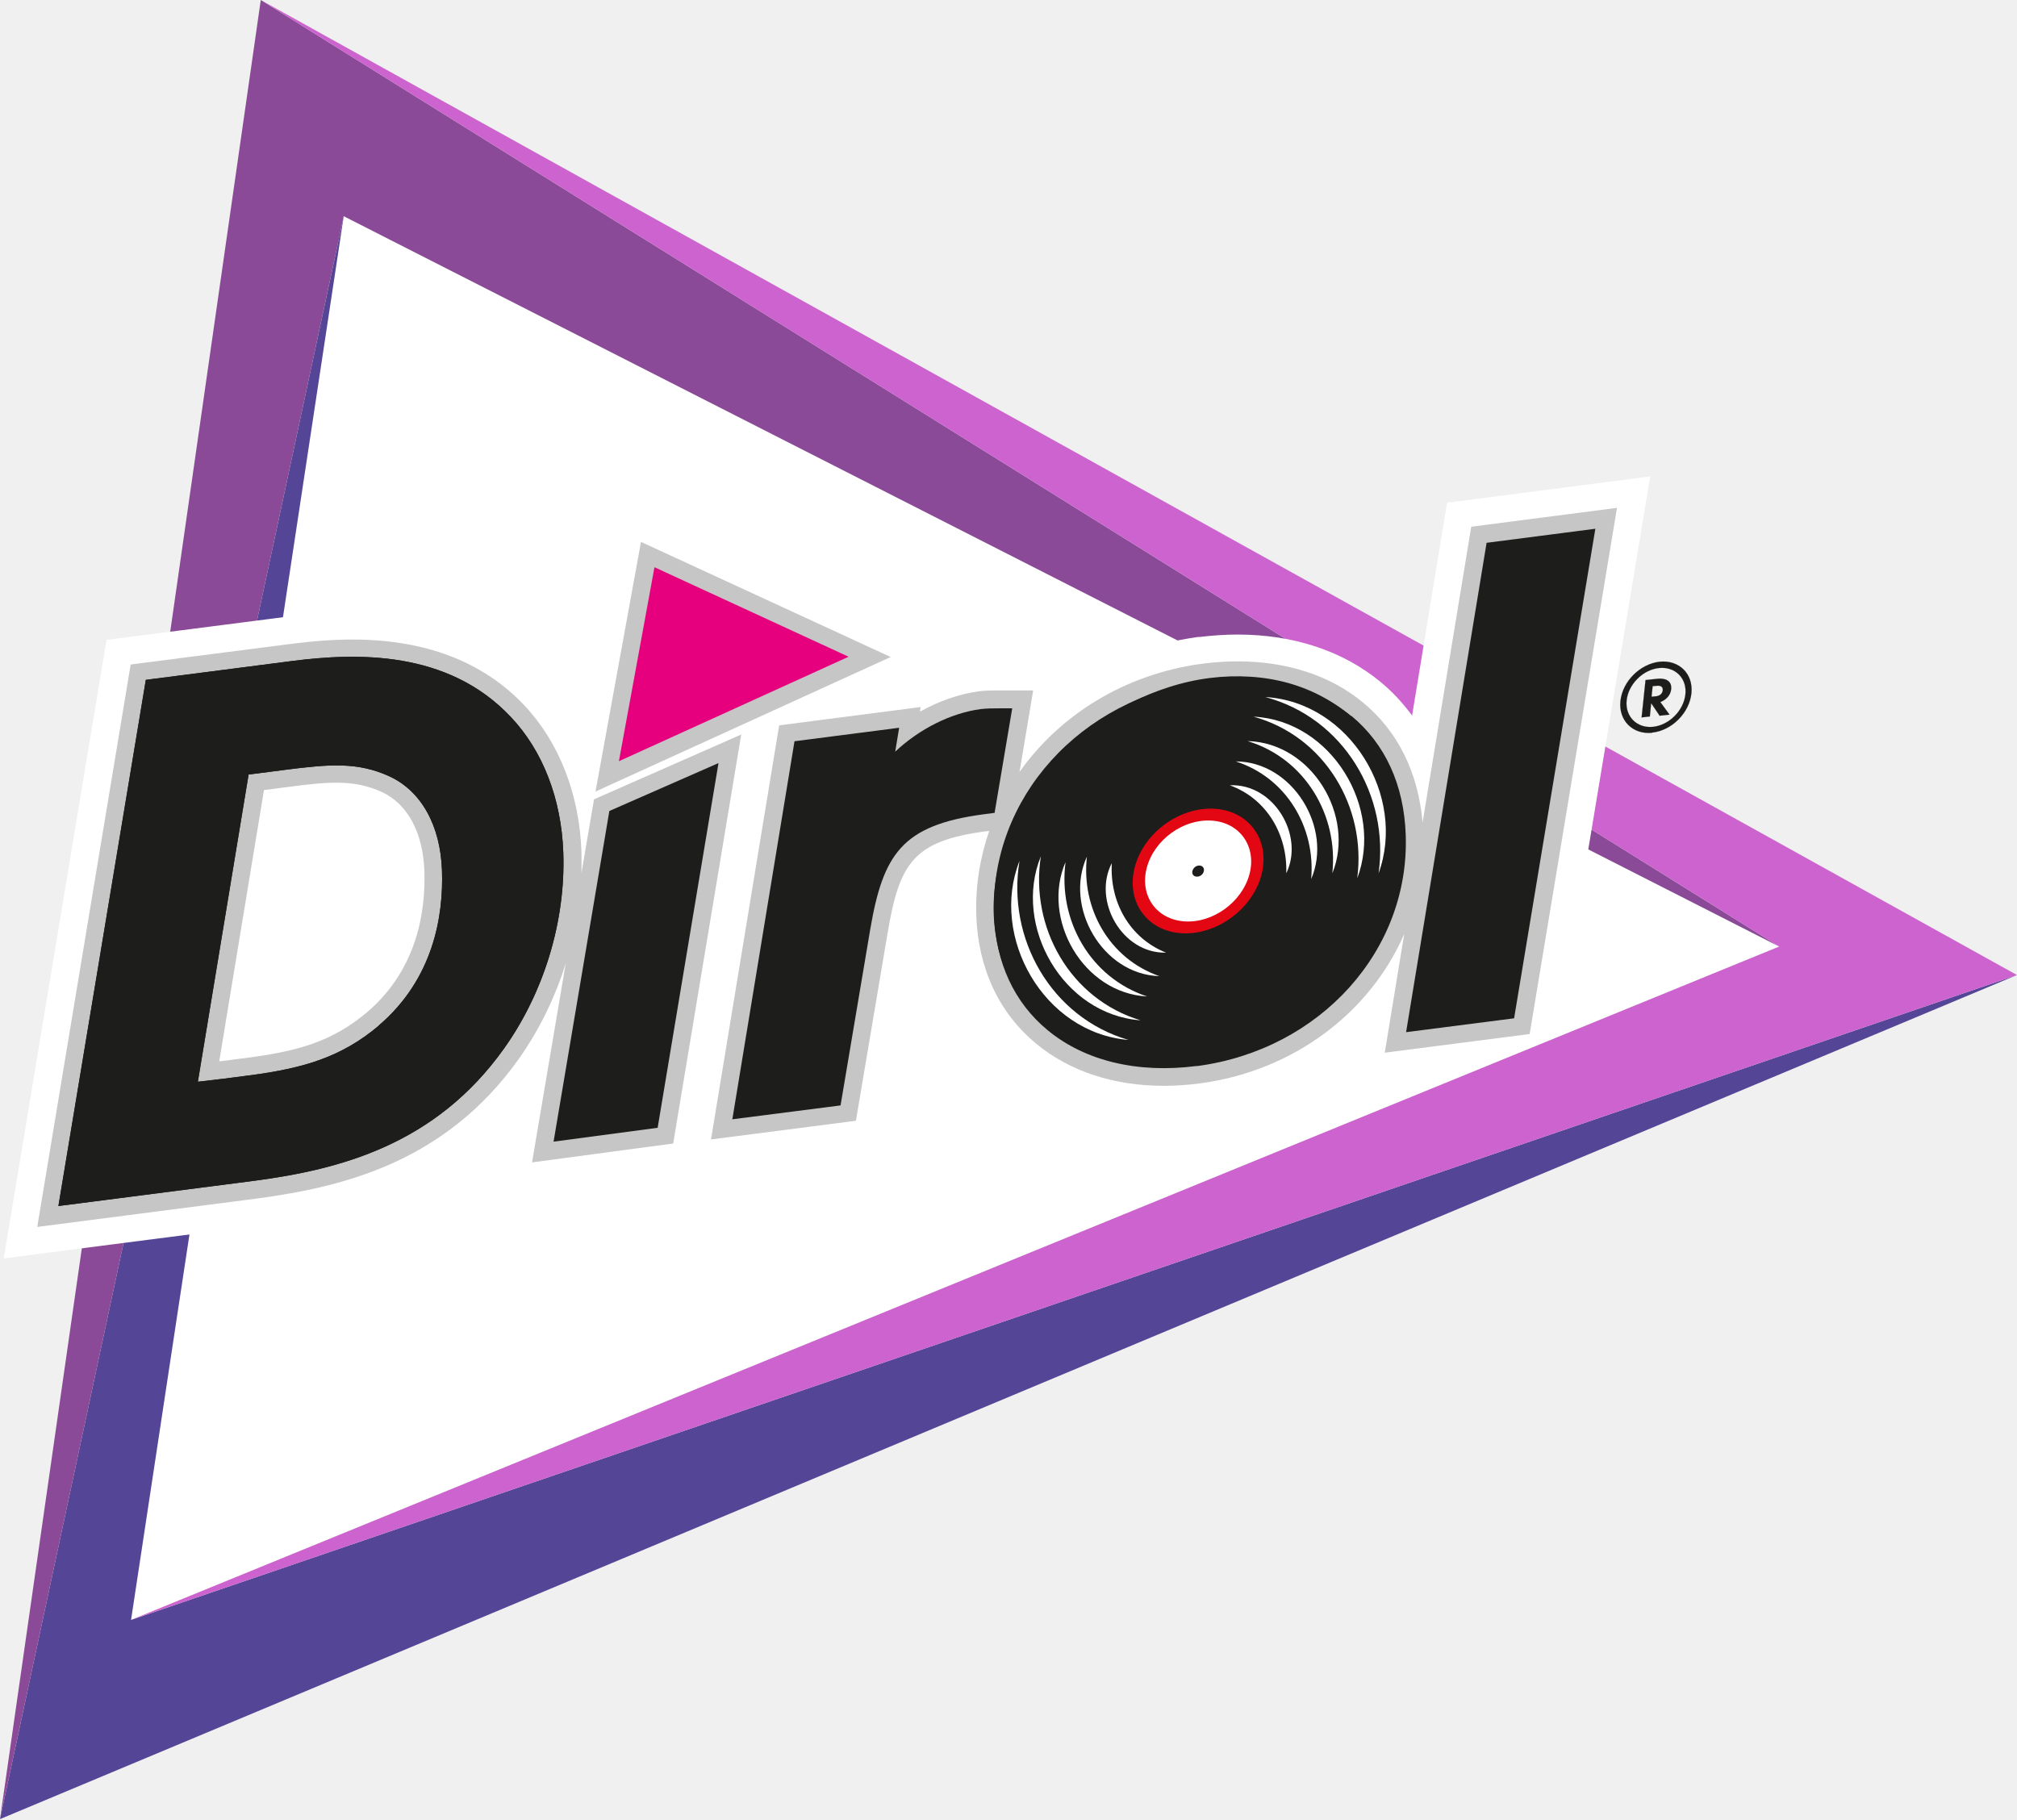
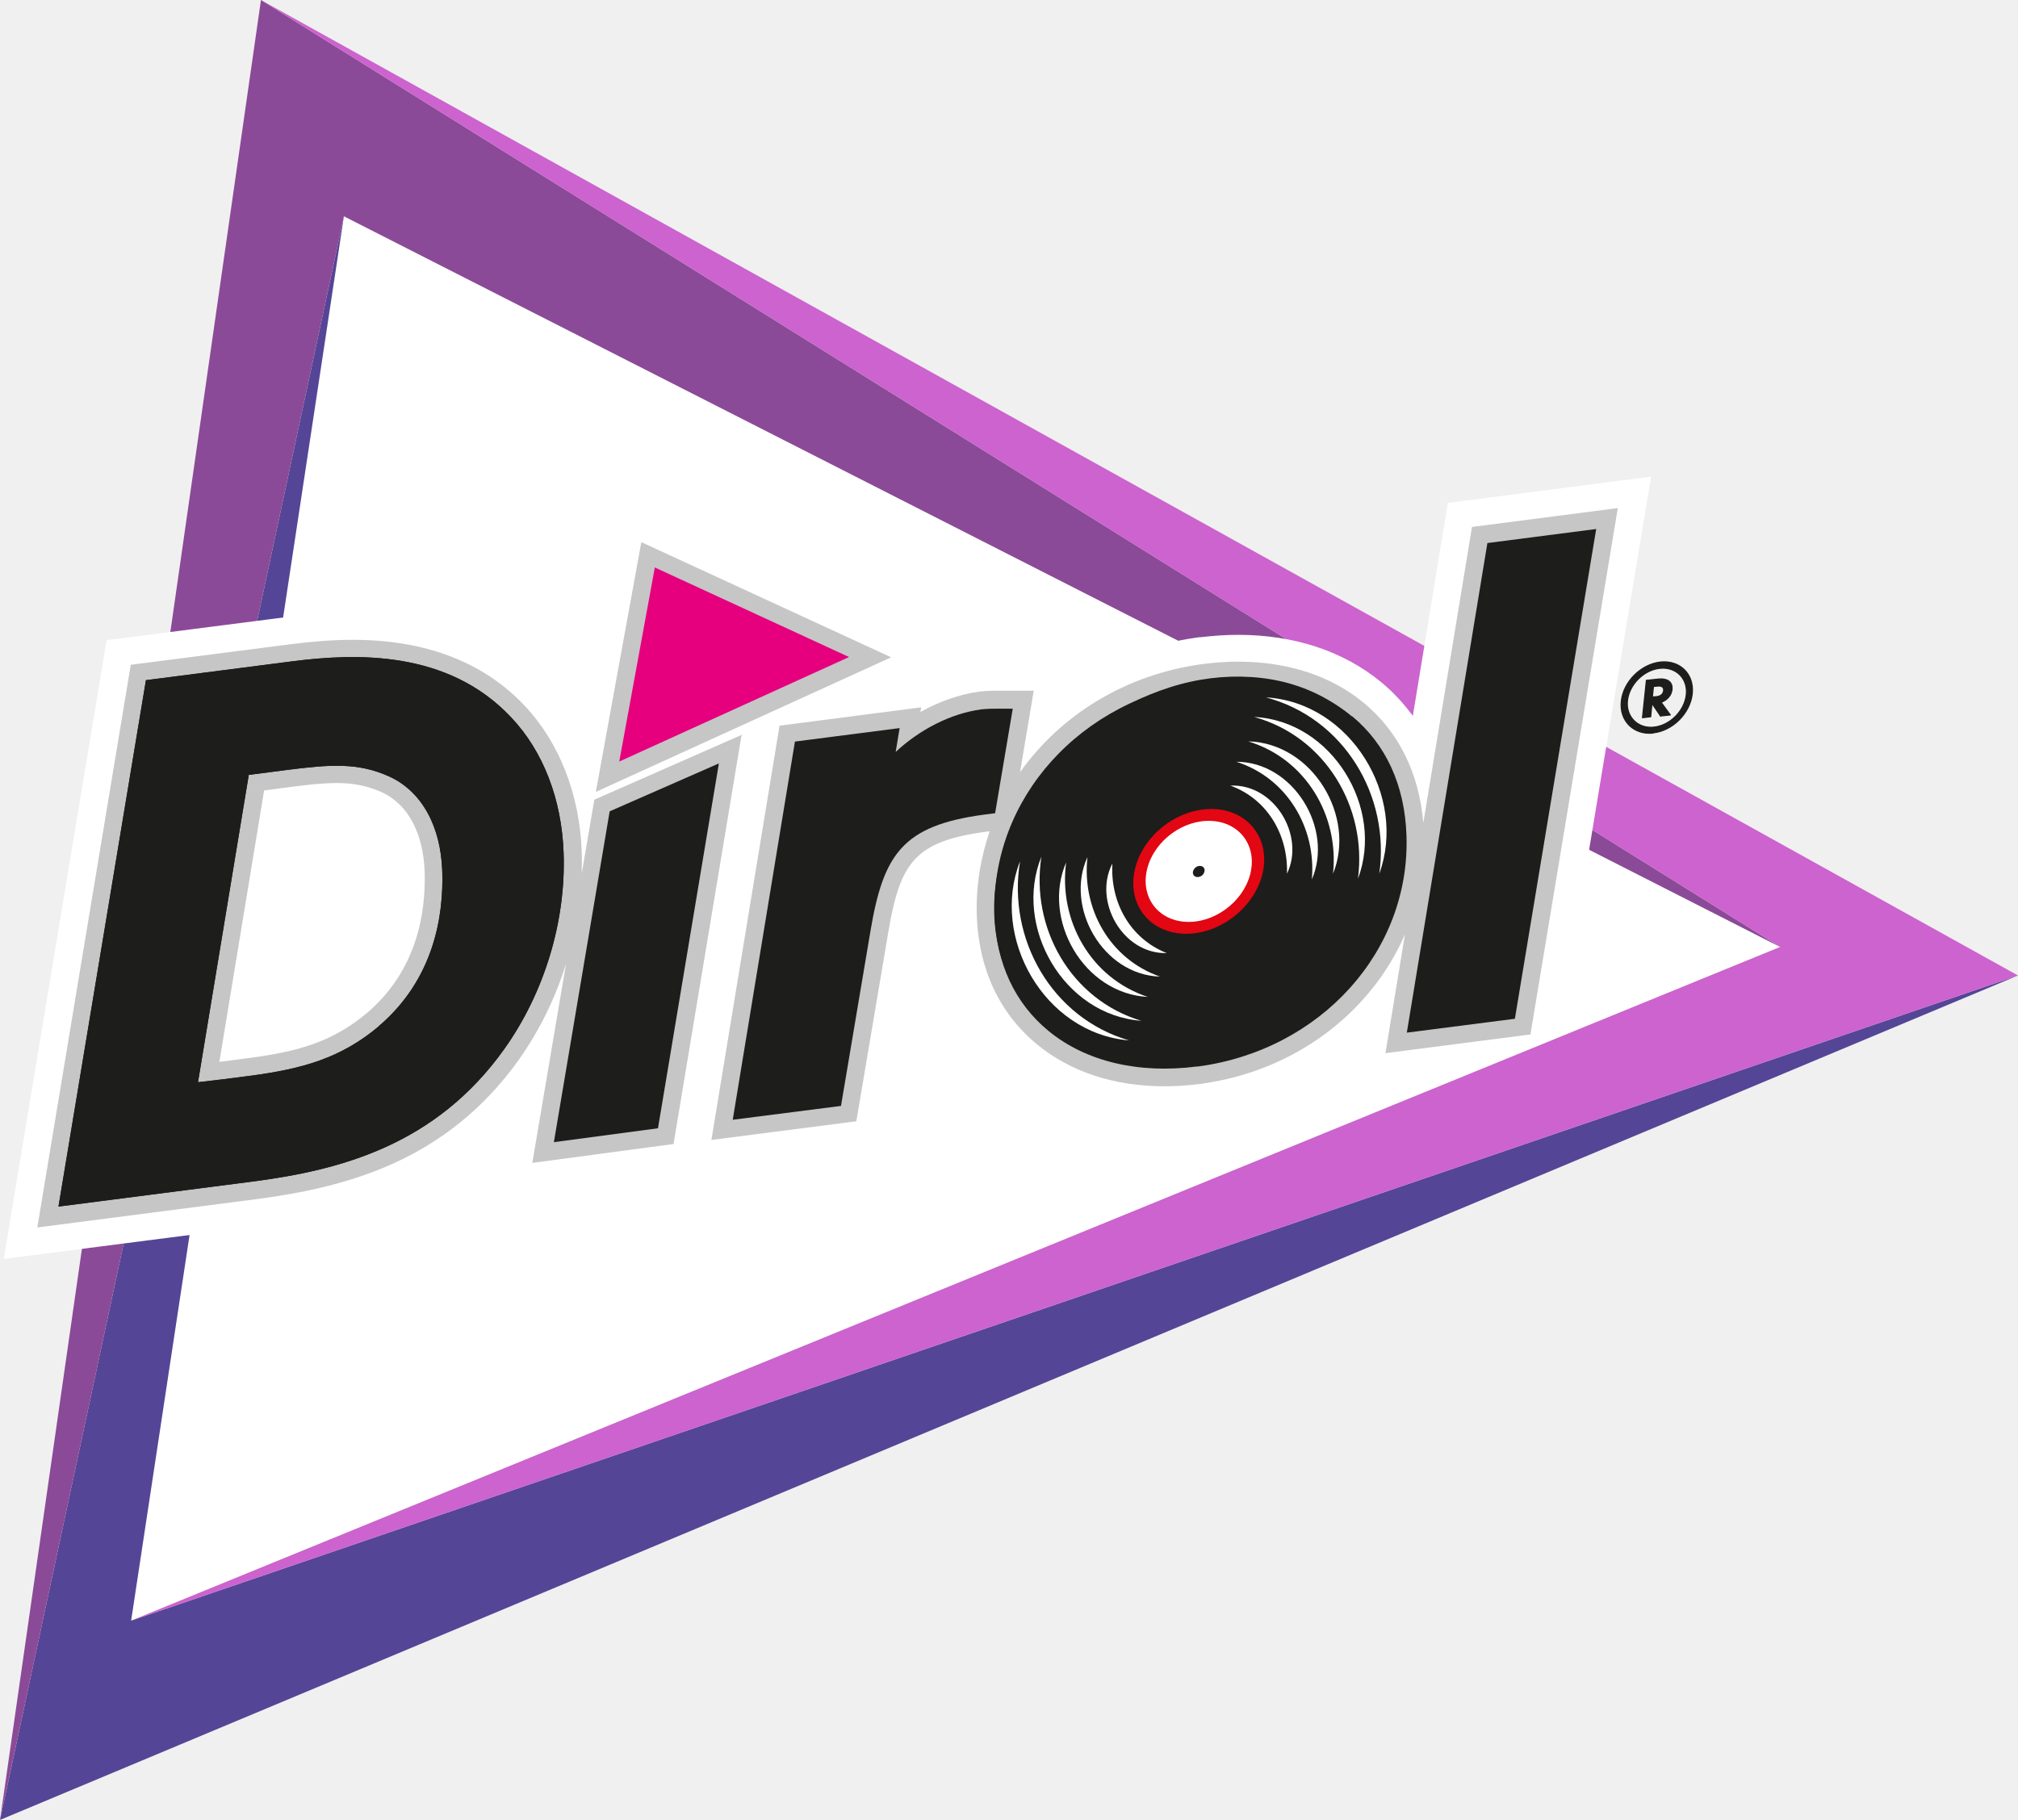
- <svg xmlns="http://www.w3.org/2000/svg" viewBox="0 0 512 462" fill="none">
-   <path d="M87.249 54.885L451.638 240.292L33.266 411.238L87.249 54.885Z" fill="white" />
-   <path d="M71.992 138.27L30.079 415.042L440.563 274.66L3.562 457.579L71.992 138.27Z" fill="#154282" />
-   <path d="M87.248 54.885L33.264 411.238L511.988 247.522L0 461.804L87.248 54.885Z" fill="#554596" />
-   <path d="M0 461.804L66.196 0L451.637 240.292L87.248 54.885L0 461.804Z" fill="#8B4A97" />
-   <path d="M66.198 0L451.638 240.292L33.266 411.238L511.989 247.522L66.198 0Z" fill="#CC63CE" />
-   <g style="mix-blend-mode:darken">
-     <mask id="mask0_7010_65" style="mask-type:luminance" maskUnits="userSpaceOnUse" x="410" y="167" width="20" height="20">
-       <path d="M429.823 167.566H410.91V186.44H429.823V167.566Z" fill="white" />
-     </mask>
-     <g mask="url(#mask0_7010_65)">
-       <path d="M419.417 186.018C414.475 186.535 410.816 182.919 411.339 177.943C411.862 172.966 416.328 168.553 421.271 167.989C426.213 167.473 429.872 171.041 429.349 176.018C428.826 180.994 424.36 185.455 419.417 185.971V186.018ZM421.128 169.585C417.041 170.008 413.335 173.717 412.907 177.802C412.479 181.886 415.521 184.938 419.607 184.516C423.694 184.093 427.401 180.384 427.828 176.252C428.256 172.168 425.215 169.163 421.128 169.585ZM421.223 181.605L419.132 178.506L418.8 181.886L416.709 182.121L417.707 172.637L420.795 172.309C422.696 172.121 424.407 172.778 424.217 174.938C424.074 176.487 422.934 177.661 421.461 178.224L423.789 181.417L421.223 181.699V181.605ZM420.605 174.093L419.512 174.187L419.227 176.863L420.32 176.769C421.176 176.675 421.936 176.252 422.078 175.266C422.174 174.28 421.461 173.999 420.605 174.093Z" fill="#1D1D1B" />
-       <path d="M419.417 186.018C414.475 186.535 410.816 182.919 411.339 177.943C411.862 172.966 416.328 168.553 421.271 167.989C426.213 167.473 429.872 171.041 429.349 176.018C428.826 180.994 424.36 185.455 419.417 185.971V186.018ZM421.128 169.585C417.041 170.008 413.335 173.717 412.907 177.802C412.479 181.886 415.521 184.938 419.607 184.516C423.694 184.093 427.401 180.384 427.828 176.252C428.256 172.168 425.215 169.163 421.128 169.585ZM421.223 181.605L419.132 178.506L418.8 181.886L416.709 182.121L417.707 172.637L420.795 172.309C422.696 172.121 424.407 172.778 424.217 174.938C424.074 176.487 422.934 177.661 421.461 178.224L423.789 181.417L421.223 181.699V181.605ZM420.605 174.093L419.512 174.187L419.227 176.863L420.32 176.769C421.176 176.675 421.936 176.252 422.078 175.266C422.174 174.28 421.461 173.999 420.605 174.093Z" stroke="#1D1D1B" stroke-width="0.027" stroke-linecap="round" stroke-linejoin="round" />
+ <svg xmlns="http://www.w3.org/2000/svg" width="51" height="46" viewBox="0 0 51 46" fill="none">
+   <g clip-path="url(#clip0_382_6273)">
+     <path d="M8.691 5.467L44.988 23.935L3.314 40.963L8.691 5.467Z" fill="white" />
+     <path d="M7.172 13.773L2.997 41.342L43.885 27.359L0.356 45.579L7.172 13.773Z" fill="#154282" />
+     <path d="M8.691 5.467L3.314 40.963L51 24.656L0.001 46L8.691 5.467Z" fill="#554596" />
+     <path d="M0.001 46L6.595 0L44.988 23.935L8.691 5.467L0.001 46Z" fill="#8B4A97" />
+     <path d="M6.595 0L44.988 23.935L3.314 40.963L51 24.656L6.595 0Z" fill="#CC63CE" />
+     <g style="mix-blend-mode:darken">
+       <mask id="mask0_382_6273" style="mask-type:luminance" maskUnits="userSpaceOnUse" x="40" y="16" width="3" height="3">
+         <path d="M42.815 16.691H40.931V18.571H42.815V16.691Z" fill="white" />
+       </mask>
+       <g mask="url(#mask0_382_6273)">
+         <path d="M41.779 18.529C41.286 18.581 40.922 18.22 40.974 17.725C41.026 17.229 41.471 16.789 41.963 16.733C42.456 16.682 42.82 17.037 42.768 17.533C42.716 18.029 42.271 18.473 41.779 18.524V18.529ZM41.949 16.892C41.542 16.934 41.173 17.304 41.13 17.711C41.088 18.117 41.391 18.422 41.798 18.379C42.205 18.337 42.574 17.968 42.617 17.556C42.659 17.149 42.356 16.85 41.949 16.892ZM41.959 18.09L41.75 17.781L41.717 18.117L41.509 18.141L41.608 17.196L41.916 17.163C42.105 17.145 42.276 17.21 42.257 17.425C42.242 17.58 42.129 17.697 41.982 17.753L42.214 18.071L41.959 18.099V18.09ZM41.897 17.341L41.788 17.351L41.76 17.617L41.869 17.608C41.954 17.598 42.029 17.556 42.044 17.458C42.053 17.36 41.982 17.332 41.897 17.341Z" fill="#1D1D1B" />
+         <path d="M41.779 18.529C41.286 18.581 40.922 18.22 40.974 17.725C41.026 17.229 41.471 16.789 41.963 16.733C42.456 16.682 42.82 17.037 42.768 17.533C42.716 18.029 42.271 18.473 41.779 18.524V18.529ZM41.949 16.892C41.542 16.934 41.173 17.304 41.13 17.711C41.088 18.117 41.391 18.422 41.798 18.379C42.205 18.337 42.574 17.968 42.617 17.556C42.659 17.149 42.356 16.85 41.949 16.892ZM41.959 18.09L41.75 17.781L41.717 18.117L41.509 18.141L41.608 17.196L41.916 17.163C42.105 17.145 42.276 17.21 42.257 17.425C42.242 17.58 42.129 17.697 41.982 17.753L42.214 18.071L41.959 18.099V18.09ZM41.897 17.341L41.788 17.351L41.76 17.617L41.869 17.608C41.954 17.598 42.029 17.556 42.044 17.458C42.053 17.36 41.982 17.332 41.897 17.341Z" stroke="#1D1D1B" stroke-width="0.027" stroke-linecap="round" stroke-linejoin="round" />
+       </g>
    </g>
+     <path d="M36.591 12.711L35.706 18.094C35.474 17.781 35.209 17.491 34.901 17.238C33.95 16.457 32.705 16.046 31.294 16.046C30.977 16.046 30.655 16.069 30.338 16.107H30.3C28.989 16.284 27.81 16.78 26.83 17.495L26.949 16.789L25.202 16.775C25.07 16.775 24.871 16.775 24.648 16.808C24.217 16.864 23.782 16.995 23.361 17.182L22.778 17.257L24.184 16.616L15.683 12.697L14.613 18.562C14.377 18.122 14.097 17.72 13.761 17.365C12.582 16.111 10.949 15.48 8.905 15.48C8.398 15.48 7.854 15.517 7.243 15.597L2.694 16.181L0.095 31.82L6.599 30.983C8.587 30.716 11.039 30.132 12.971 28.041L12.606 30.197L17.146 29.594V29.622L22.248 28.963L23.138 23.697C23.332 22.565 23.488 22.135 24.071 21.91C24.004 22.322 23.976 22.743 23.99 23.168C24.042 24.716 24.658 26.017 25.761 26.924C26.731 27.724 28 28.144 29.429 28.144C29.746 28.144 30.073 28.121 30.395 28.084H30.433C31.957 27.878 33.301 27.242 34.357 26.32L34.177 27.419L39.464 25.675L41.727 12.047L36.596 12.711H36.591ZM8.829 25.076C8.119 25.675 7.385 25.89 6.382 26.035L7.276 20.596L7.371 20.582C7.863 20.517 8.204 20.484 8.502 20.484C8.848 20.484 9.094 20.535 9.359 20.657C9.761 20.844 10.003 21.354 10.026 22.055C10.069 23.341 9.667 24.361 8.824 25.076H8.829ZM30.04 23.416C29.969 23.426 29.898 23.43 29.831 23.43C29.585 23.43 29.386 23.369 29.249 23.257C29.197 23.21 29.031 23.079 29.017 22.701C28.984 21.756 29.699 20.919 30.655 20.793C30.731 20.783 30.802 20.779 30.873 20.779C31.114 20.779 31.318 20.839 31.45 20.942C31.502 20.984 31.663 21.115 31.677 21.503C31.711 22.401 30.944 23.295 30.04 23.412V23.416Z" fill="white" />
+     <path d="M12.918 18.132C11.319 16.429 8.999 16.509 7.39 16.715L3.688 17.192L1.478 30.497L6.448 29.856C8.587 29.571 11.006 28.953 12.743 26.517C13.756 25.095 14.305 23.29 14.244 21.56C14.197 20.203 13.728 18.987 12.918 18.132ZM9.577 25.937C8.62 26.746 7.641 27.013 6.367 27.186L6.292 27.195C5.87 27.251 5.435 27.307 5.004 27.354L6.287 19.586L7.229 19.464C8.327 19.324 9.046 19.263 9.851 19.633C10.656 20.007 11.139 20.877 11.177 22.018C11.214 23.15 10.968 24.749 9.572 25.937H9.577Z" fill="white" />
+     <path d="M25.15 20.549L25.595 17.912H25.254C25.117 17.912 24.96 17.912 24.799 17.93C24.033 18.033 23.247 18.436 22.636 19.006L22.736 18.403L20.09 18.744L18.518 28.303L21.254 27.953L22.002 23.514C22.328 21.597 22.807 20.867 24.866 20.591L25.154 20.554L25.15 20.549Z" fill="white" />
+     <path d="M34.167 18.108C33.249 17.355 31.938 17.042 30.48 17.229H30.451C27.318 17.65 25.032 20.185 25.136 23.131C25.178 24.347 25.647 25.357 26.494 26.054C27.436 26.83 28.771 27.148 30.253 26.956H30.281C33.386 26.54 35.649 24.029 35.545 21.111C35.502 19.848 35.024 18.81 34.172 18.104L34.167 18.108ZM30.489 19.67H30.503C31.166 19.581 31.763 19.726 32.184 20.072C32.582 20.4 32.804 20.881 32.823 21.466C32.875 22.934 31.673 24.342 30.191 24.539C29.538 24.623 28.942 24.478 28.52 24.127C28.118 23.795 27.895 23.318 27.876 22.738C27.824 21.218 28.975 19.871 30.499 19.666L30.489 19.67Z" fill="white" />
+     <path d="M37.59 13.726L35.554 26.101L38.285 25.75L40.34 13.371L37.59 13.726Z" fill="white" />
+     <path d="M15.408 20.507L13.998 28.869L16.629 28.518L18.168 19.296L15.408 20.507Z" fill="white" />
+     <path d="M22.527 16.612L15.058 20.016L16.208 13.703L22.527 16.616V16.612ZM40.884 12.856L38.678 26.147L35.014 26.62L35.507 23.617C34.65 25.591 32.728 27.078 30.338 27.396C30.011 27.438 29.718 27.457 29.429 27.457C28.165 27.457 27.048 27.092 26.205 26.395C25.259 25.614 24.733 24.492 24.686 23.145C24.662 22.401 24.781 21.686 25.012 21.012L24.923 21.022C23.105 21.265 22.745 21.812 22.447 23.575L21.642 28.341L17.979 28.813L19.701 18.342L23.28 17.879L23.261 17.996C23.739 17.729 24.246 17.552 24.743 17.482C24.904 17.463 25.055 17.458 25.197 17.458H26.125L25.779 19.52C26.797 18.08 28.44 17.047 30.39 16.785C30.712 16.743 31.01 16.724 31.294 16.724C32.539 16.724 33.632 17.079 34.456 17.757C35.346 18.487 35.862 19.539 35.971 20.797L37.201 13.319L40.889 12.842L40.884 12.856ZM32.373 21.485C32.359 21.031 32.193 20.662 31.895 20.414C31.635 20.199 31.284 20.086 30.873 20.086C30.773 20.086 30.669 20.091 30.565 20.105C29.259 20.278 28.279 21.429 28.321 22.724C28.335 23.178 28.501 23.533 28.804 23.786C29.069 24.006 29.424 24.118 29.836 24.118C29.931 24.118 30.03 24.113 30.134 24.099C31.393 23.931 32.42 22.733 32.378 21.48L32.373 21.485ZM18.745 18.557L17.022 28.916L13.453 29.393L14.305 24.361C14.036 25.226 13.633 26.049 13.117 26.779C11.281 29.356 8.748 30.006 6.514 30.305L0.943 31.025L3.305 16.803L7.342 16.284C7.925 16.209 8.436 16.172 8.914 16.172C10.755 16.172 12.218 16.733 13.259 17.837C14.14 18.772 14.656 20.091 14.703 21.555C14.708 21.728 14.703 21.901 14.703 22.074L15.02 20.213L18.76 18.567L18.745 18.557ZM10.732 22.032C10.698 21.059 10.31 20.334 9.662 20.03C9.302 19.867 8.956 19.792 8.507 19.792C8.171 19.792 7.806 19.829 7.286 19.899L6.675 19.979L5.544 26.84C5.771 26.811 6.306 26.741 6.306 26.741C7.527 26.578 8.403 26.339 9.283 25.596C10.542 24.52 10.765 23.061 10.732 22.027V22.032Z" fill="#C6C6C6" />
+     <path d="M16.738 14.713L20.847 16.607L15.991 18.814L16.738 14.713Z" fill="#FFED00" />
+     <path d="M15.65 19.249L16.549 14.343L21.458 16.607L15.65 19.249Z" fill="#E6007E" />
+     <path d="M12.918 18.132C11.319 16.429 8.999 16.509 7.39 16.715L3.688 17.192L1.478 30.497L6.448 29.856C8.587 29.571 11.006 28.953 12.743 26.517C13.756 25.095 14.305 23.29 14.244 21.56C14.197 20.203 13.728 18.987 12.918 18.132ZM9.577 25.937C8.62 26.746 7.641 27.013 6.367 27.186L6.292 27.195C5.87 27.251 5.435 27.307 5.004 27.354L6.287 19.586L7.229 19.464C8.327 19.324 9.046 19.263 9.851 19.633C10.656 20.007 11.139 20.877 11.177 22.018C11.214 23.15 10.968 24.749 9.572 25.937H9.577Z" fill="#1D1D1B" />
+     <path d="M25.15 20.549L25.595 17.912H25.254C25.117 17.912 24.96 17.912 24.799 17.93C24.033 18.033 23.247 18.436 22.636 19.006L22.736 18.403L20.09 18.744L18.518 28.303L21.254 27.953L22.002 23.514C22.328 21.597 22.807 20.867 24.866 20.591L25.154 20.554L25.15 20.549Z" fill="#1D1D1B" />
+     <path d="M34.167 18.108C33.249 17.355 31.938 17.042 30.48 17.229H30.451C27.318 17.65 25.032 20.185 25.136 23.131C25.178 24.347 25.647 25.357 26.494 26.054C27.436 26.83 28.771 27.148 30.253 26.956H30.281C33.386 26.54 35.649 24.029 35.545 21.111C35.502 19.848 35.024 18.81 34.172 18.104L34.167 18.108ZM30.489 19.67H30.503C31.166 19.581 31.763 19.726 32.184 20.072C32.582 20.4 32.804 20.881 32.823 21.466C32.875 22.934 31.673 24.342 30.191 24.539C29.538 24.623 28.942 24.478 28.52 24.127C28.118 23.795 27.895 23.318 27.876 22.738C27.824 21.218 28.975 19.871 30.499 19.666L30.489 19.67Z" fill="#1D1D1B" />
+     <path d="M37.59 13.726L35.554 26.101L38.285 25.75L40.34 13.371L37.59 13.726Z" fill="#1D1D1B" />
+     <path d="M15.408 20.507L13.998 28.869L16.629 28.518L18.168 19.296L15.408 20.507Z" fill="#1D1D1B" />
+     <path d="M12.918 18.132C11.319 16.429 8.999 16.509 7.39 16.715L3.688 17.192L1.478 30.497L6.448 29.856C8.587 29.571 11.006 28.953 12.743 26.517C13.756 25.095 14.305 23.29 14.244 21.56C14.197 20.203 13.728 18.987 12.918 18.132ZM9.577 25.937C8.62 26.746 7.641 27.013 6.367 27.186L6.292 27.195C5.87 27.251 5.435 27.307 5.004 27.354L6.287 19.586L7.229 19.464C8.327 19.324 9.046 19.263 9.851 19.633C10.656 20.007 11.139 20.877 11.177 22.018C11.214 23.15 10.968 24.749 9.572 25.937H9.577Z" fill="#1D1D1B" />
+     <path d="M31.611 17.112C30.939 17.07 30.248 17.154 29.561 17.374C28.899 17.584 28.269 17.902 27.692 18.323C27.114 18.744 26.613 19.245 26.205 19.815C25.779 20.404 25.477 21.041 25.297 21.705C25.117 22.369 25.079 23.019 25.178 23.645C25.273 24.249 25.491 24.796 25.831 25.277C26.168 25.759 26.608 26.147 27.138 26.433C27.687 26.732 28.307 26.905 28.979 26.947C29.651 26.989 30.343 26.905 31.029 26.685C31.692 26.475 32.321 26.157 32.899 25.736C33.476 25.315 33.978 24.815 34.385 24.244C34.811 23.655 35.114 23.019 35.294 22.355C35.474 21.691 35.511 21.041 35.412 20.414C35.318 19.811 35.1 19.263 34.759 18.782C34.423 18.3 33.983 17.912 33.452 17.627C32.903 17.327 32.283 17.154 31.611 17.112Z" fill="#1D1D1B" />
+     <path d="M30.413 22.037C30.395 22.102 30.328 22.149 30.267 22.144C30.205 22.14 30.163 22.083 30.181 22.023C30.201 21.962 30.267 21.91 30.328 21.915C30.39 21.92 30.432 21.976 30.413 22.037Z" fill="white" />
+     <path d="M31.895 22.13C31.663 22.995 30.754 23.655 29.874 23.599C28.994 23.543 28.463 22.79 28.695 21.92C28.927 21.05 29.836 20.395 30.717 20.451C31.597 20.507 32.127 21.26 31.895 22.13Z" fill="#E30613" />
+     <path d="M31.592 22.111C31.403 22.813 30.669 23.346 29.954 23.299C29.24 23.253 28.809 22.645 28.998 21.938C29.188 21.232 29.921 20.704 30.636 20.75C31.351 20.797 31.782 21.405 31.592 22.111Z" fill="white" />
+     <path d="M30.437 22.037C30.418 22.116 30.338 22.172 30.258 22.168C30.177 22.163 30.13 22.097 30.153 22.018C30.177 21.938 30.253 21.882 30.333 21.887C30.414 21.892 30.461 21.957 30.437 22.037Z" fill="#1D1D1B" />
+     <path d="M25.779 21.77C25.453 23.725 26.575 25.727 28.534 26.297C26.39 26.119 25.022 23.692 25.779 21.77Z" fill="white" />
+     <path d="M26.944 21.798C26.75 23.262 27.559 24.721 29.008 25.198C27.379 25.114 26.324 23.234 26.944 21.798Z" fill="white" />
+     <path d="M27.483 21.663C27.337 22.967 28.042 24.239 29.315 24.684C27.872 24.642 26.901 22.93 27.483 21.663Z" fill="white" />
+     <path d="M28.113 21.826C28.056 22.799 28.553 23.72 29.486 24.09C28.369 24.118 27.621 22.771 28.113 21.826Z" fill="white" />
+     <path d="M26.319 21.653C26.04 23.444 27.053 25.264 28.842 25.801C26.873 25.656 25.604 23.412 26.319 21.653Z" fill="white" />
+     <path d="M34.858 22.083C35.137 20.119 33.968 18.15 31.994 17.627C34.139 17.753 35.568 20.142 34.858 22.083Z" fill="white" />
+     <path d="M33.689 22.083C33.845 20.615 32.998 19.179 31.545 18.739C33.173 18.782 34.276 20.638 33.689 22.083Z" fill="white" />
+     <path d="M33.154 22.228C33.268 20.924 32.529 19.666 31.247 19.254C32.69 19.259 33.708 20.947 33.154 22.228Z" fill="white" />
+     <path d="M32.525 22.083C32.558 21.111 32.037 20.199 31.095 19.857C32.212 19.806 32.989 21.129 32.525 22.083Z" fill="white" />
+     <path d="M34.319 22.21C34.555 20.409 33.495 18.618 31.696 18.122C33.67 18.22 34.991 20.433 34.319 22.21Z" fill="white" />
  </g>
-   <path d="M367.334 127.61L358.448 181.65C356.119 178.505 353.458 175.594 350.369 173.058C340.817 165.218 328.319 161.086 314.158 161.086C310.974 161.086 307.743 161.321 304.559 161.696H304.179C291.016 163.48 279.183 168.457 269.346 175.641L270.534 168.551L252.999 168.41C251.669 168.41 249.673 168.41 247.439 168.739C243.115 169.302 238.743 170.617 234.514 172.495L228.669 173.246L242.782 166.814L157.435 127.469L146.695 186.345C144.319 181.932 141.516 177.894 138.142 174.326C126.309 161.743 109.914 155.405 89.385 155.405C84.301 155.405 78.836 155.781 72.706 156.579L27.038 162.447L0.949 319.45L66.243 311.045C86.201 308.369 110.817 302.5 130.206 281.514L126.546 303.158L172.119 297.101V297.383L223.346 290.763L232.28 237.897C234.228 226.535 235.797 222.215 241.642 219.962C240.976 224.093 240.691 228.319 240.834 232.591C241.357 248.132 247.534 261.184 258.607 270.292C268.348 278.321 281.084 282.547 295.435 282.547C298.619 282.547 301.898 282.312 305.129 281.936H305.51C320.811 279.87 334.307 273.485 344.904 264.236L343.098 275.269L396.179 257.757L418.894 120.943L367.382 127.61H367.334ZM88.625 251.747C81.497 257.757 74.131 259.916 64.057 261.372L73.038 206.769L73.989 206.628C78.931 205.97 82.352 205.642 85.346 205.642C88.815 205.642 91.286 206.158 93.947 207.379C97.987 209.257 100.41 214.375 100.648 221.417C101.075 234.329 97.036 244.564 88.577 251.747H88.625ZM301.565 235.08C300.852 235.174 300.14 235.221 299.474 235.221C297.003 235.221 295.007 234.61 293.629 233.483C293.107 233.014 291.443 231.699 291.301 227.896C290.968 218.412 298.144 210.008 307.743 208.741C308.503 208.647 309.216 208.6 309.929 208.6C312.353 208.6 314.396 209.21 315.727 210.243C316.249 210.666 317.865 211.98 318.007 215.877C318.34 224.891 310.642 233.859 301.565 235.033V235.08Z" fill="white" />
-   <path d="M129.682 182.027C113.62 164.937 90.335 165.735 74.178 167.801L37.016 172.59L14.824 306.164L64.721 299.732C86.2 296.868 110.483 290.67 127.924 266.209C138.093 251.936 143.605 233.813 142.988 216.442C142.512 202.826 137.808 190.619 129.682 182.027ZM96.132 260.387C86.533 268.51 76.696 271.186 63.913 272.923L63.153 273.017C58.923 273.58 54.551 274.144 50.227 274.613L63.105 196.629L72.562 195.408C83.587 193.999 90.81 193.389 98.888 197.098C106.967 200.854 111.814 209.587 112.194 221.043C112.574 232.405 110.103 248.462 96.085 260.387H96.132Z" fill="white" />
-   <path d="M252.479 206.3L256.946 179.82H253.524C252.146 179.82 250.578 179.82 248.962 180.008C241.264 181.041 233.376 185.079 227.245 190.807L228.243 184.75L201.679 188.177L185.902 284.144L213.369 280.623L220.878 236.067C224.157 216.817 228.956 209.493 249.628 206.723L252.526 206.347L252.479 206.3Z" fill="white" />
-   <path d="M343.005 181.791C333.786 174.232 320.622 171.086 305.986 172.964H305.701C274.242 177.19 251.29 202.637 252.335 232.216C252.763 244.423 257.467 254.564 265.974 261.56C275.43 269.353 288.831 272.546 303.705 270.621H303.99C335.164 266.442 357.879 241.23 356.833 211.933C356.405 199.256 351.606 188.833 343.052 181.744L343.005 181.791ZM306.081 197.472H306.224C312.877 196.58 318.864 198.036 323.093 201.51C327.085 204.797 329.319 209.632 329.509 215.501C330.031 230.244 317.961 244.376 303.087 246.348C296.529 247.193 290.542 245.737 286.312 242.216C282.273 238.883 280.04 234.094 279.85 228.272C279.327 213.013 290.874 199.491 306.176 197.425L306.081 197.472Z" fill="white" />
-   <path d="M377.36 137.799L356.926 262.029L384.345 258.508L404.969 134.23L377.36 137.799Z" fill="white" />
-   <path d="M154.681 205.877L140.52 289.824L166.941 286.303L182.385 193.717L154.681 205.877Z" fill="white" />
-   <path d="M226.152 166.768L151.164 200.948L162.711 137.565L226.152 166.815V166.768ZM410.437 129.067L388.292 262.5L351.511 267.242L356.453 237.099C347.852 256.913 328.559 271.843 304.561 275.035C301.282 275.458 298.335 275.646 295.437 275.646C282.749 275.646 271.534 271.984 263.075 264.988C253.571 257.147 248.296 245.879 247.821 232.357C247.583 224.892 248.771 217.709 251.1 210.948L250.197 211.042C231.949 213.483 228.337 218.977 225.344 236.677L217.265 284.519L180.484 289.261L197.782 184.139L233.707 179.491L233.517 180.665C238.317 177.989 243.402 176.205 248.391 175.501C250.007 175.313 251.528 175.266 252.953 175.266H262.267L258.798 195.971C269.015 181.51 285.505 171.134 305.083 168.505C308.315 168.082 311.309 167.895 314.16 167.895C326.658 167.895 337.635 171.463 345.904 178.271C354.838 185.595 360.017 196.159 361.11 208.788L373.466 133.715L410.484 128.926L410.437 129.067ZM324.995 215.69C324.852 211.136 323.189 207.427 320.195 204.938C317.581 202.779 314.065 201.652 309.931 201.652C308.933 201.652 307.887 201.699 306.842 201.84C293.726 203.577 283.889 215.127 284.317 228.132C284.459 232.686 286.123 236.254 289.164 238.79C291.825 240.996 295.389 242.123 299.524 242.123C300.474 242.123 301.472 242.076 302.517 241.935C315.158 240.245 325.47 228.226 325.042 215.643L324.995 215.69ZM188.182 186.299L170.885 290.294L135.054 295.083L143.608 244.565C140.899 253.25 136.86 261.514 131.68 268.838C113.242 294.708 87.819 301.234 65.389 304.238L9.457 311.469L33.17 168.693L73.705 163.481C79.55 162.73 84.682 162.354 89.482 162.354C107.967 162.354 122.651 167.988 133.106 179.069C141.945 188.459 147.125 201.699 147.6 216.394C147.647 218.131 147.6 219.869 147.6 221.606L150.784 202.92L188.325 186.393L188.182 186.299ZM107.73 221.183C107.397 211.418 103.501 204.14 96.99 201.089C93.379 199.445 89.91 198.694 85.395 198.694C82.021 198.694 78.362 199.07 73.135 199.774L67.005 200.572L55.647 269.448C57.928 269.167 63.298 268.462 63.298 268.462C75.558 266.819 84.35 264.425 93.189 256.959C105.829 246.161 108.063 231.512 107.73 221.136V221.183Z" fill="#C6C6C6" />
-   <path d="M168.032 147.705L209.28 166.72L160.523 188.881L168.032 147.705Z" fill="#FFED00" />
-   <path d="M157.102 193.247L166.13 143.996L215.409 166.72L157.102 193.247Z" fill="#E6007E" />
-   <path d="M129.682 182.027C113.62 164.937 90.335 165.735 74.178 167.801L37.016 172.59L14.824 306.164L64.721 299.732C86.2 296.868 110.483 290.67 127.924 266.209C138.093 251.936 143.605 233.813 142.988 216.442C142.512 202.826 137.808 190.619 129.682 182.027ZM96.132 260.387C86.533 268.51 76.696 271.186 63.913 272.923L63.153 273.017C58.923 273.58 54.551 274.144 50.227 274.613L63.105 196.629L72.562 195.408C83.587 193.999 90.81 193.389 98.888 197.098C106.967 200.854 111.814 209.587 112.194 221.043C112.574 232.405 110.103 248.462 96.085 260.387H96.132Z" fill="#1D1D1B" />
-   <path d="M252.479 206.3L256.946 179.82H253.524C252.146 179.82 250.578 179.82 248.962 180.008C241.264 181.041 233.376 185.079 227.245 190.807L228.243 184.75L201.679 188.177L185.902 284.144L213.369 280.623L220.878 236.067C224.157 216.817 228.956 209.493 249.628 206.723L252.526 206.347L252.479 206.3Z" fill="#1D1D1B" />
-   <path d="M343.005 181.791C333.786 174.232 320.622 171.086 305.986 172.964H305.701C274.242 177.19 251.29 202.637 252.335 232.216C252.763 244.423 257.467 254.564 265.974 261.56C275.43 269.353 288.831 272.546 303.705 270.621H303.99C335.164 266.442 357.879 241.23 356.833 211.933C356.405 199.256 351.606 188.833 343.052 181.744L343.005 181.791ZM306.081 197.472H306.224C312.877 196.58 318.864 198.036 323.093 201.51C327.085 204.797 329.319 209.632 329.509 215.501C330.031 230.244 317.961 244.376 303.087 246.348C296.529 247.193 290.542 245.737 286.312 242.216C282.273 238.883 280.04 234.094 279.85 228.272C279.327 213.013 290.874 199.491 306.176 197.425L306.081 197.472Z" fill="#1D1D1B" />
-   <path d="M377.36 137.799L356.926 262.029L384.345 258.508L404.969 134.23L377.36 137.799Z" fill="#1D1D1B" />
-   <path d="M154.681 205.877L140.52 289.824L166.941 286.303L182.385 193.717L154.681 205.877Z" fill="#1D1D1B" />
-   <path d="M129.682 182.027C113.62 164.937 90.335 165.735 74.178 167.801L37.016 172.59L14.824 306.164L64.721 299.732C86.2 296.868 110.483 290.67 127.924 266.209C138.093 251.936 143.605 233.813 142.988 216.442C142.512 202.826 137.808 190.619 129.682 182.027ZM96.132 260.387C86.533 268.51 76.696 271.186 63.913 272.923L63.153 273.017C58.923 273.58 54.551 274.144 50.227 274.613L63.105 196.629L72.562 195.408C83.587 193.999 90.81 193.389 98.888 197.098C106.967 200.854 111.814 209.587 112.194 221.043C112.574 232.405 110.103 248.462 96.085 260.387H96.132Z" fill="#1D1D1B" />
-   <path d="M317.343 171.791C310.595 171.368 303.657 172.213 296.767 174.42C290.114 176.533 283.793 179.725 277.996 183.951C272.198 188.176 267.161 193.2 263.074 198.928C258.798 204.844 255.756 211.229 253.95 217.896C252.145 224.563 251.764 231.089 252.762 237.38C253.713 243.437 255.899 248.93 259.32 253.766C262.694 258.602 267.114 262.499 272.436 265.363C277.948 268.368 284.174 270.105 290.922 270.527C297.67 270.95 304.608 270.105 311.498 267.898C318.151 265.785 324.471 262.593 330.269 258.367C336.066 254.142 341.103 249.118 345.19 243.39C349.467 237.474 352.508 231.089 354.314 224.422C356.12 217.755 356.5 211.229 355.502 204.938C354.552 198.881 352.366 193.388 348.944 188.552C345.57 183.716 341.151 179.819 335.829 176.955C330.316 173.95 324.091 172.213 317.343 171.791Z" fill="#1D1D1B" />
-   <path d="M305.319 221.23C305.129 221.887 304.464 222.356 303.846 222.309C303.228 222.262 302.801 221.699 302.991 221.089C303.181 220.478 303.846 219.962 304.464 220.009C305.082 220.056 305.509 220.619 305.319 221.23Z" fill="white" />
-   <path d="M320.194 222.168C317.866 230.854 308.742 237.474 299.903 236.911C291.064 236.347 285.742 228.788 288.07 220.055C290.399 211.323 299.523 204.75 308.362 205.313C317.201 205.876 322.523 213.435 320.194 222.168Z" fill="#E30613" />
-   <path d="M317.154 221.981C315.253 229.023 307.887 234.375 300.711 233.906C293.536 233.436 289.211 227.333 291.112 220.243C293.013 213.154 300.379 207.848 307.554 208.318C314.73 208.787 319.054 214.891 317.154 221.981Z" fill="white" />
-   <path d="M305.557 221.23C305.367 222.028 304.559 222.591 303.751 222.544C302.943 222.497 302.468 221.84 302.706 221.042C302.943 220.244 303.704 219.68 304.512 219.727C305.319 219.774 305.795 220.432 305.557 221.23Z" fill="#1D1D1B" />
-   <path d="M258.796 218.553C255.517 238.178 266.779 258.273 286.453 264.001C264.926 262.217 251.192 237.849 258.796 218.553Z" fill="white" />
-   <path d="M270.485 218.834C268.537 233.529 276.663 248.178 291.204 252.967C274.857 252.122 264.26 233.248 270.485 218.834Z" fill="white" />
-   <path d="M275.903 217.473C274.43 230.572 281.511 243.342 294.294 247.803C279.8 247.38 270.058 230.196 275.903 217.473Z" fill="white" />
-   <path d="M282.224 219.117C281.654 228.883 286.643 238.132 296.005 241.841C284.79 242.123 277.282 228.601 282.224 219.117Z" fill="white" />
-   <path d="M264.214 217.379C261.41 235.361 271.579 253.625 289.542 259.024C269.774 257.568 257.038 235.032 264.214 217.379Z" fill="white" />
-   <path d="M349.941 221.699C352.745 201.98 341.008 182.214 321.191 176.955C342.718 178.223 357.07 202.214 349.941 221.699Z" fill="white" />
-   <path d="M338.203 221.698C339.771 206.956 331.265 192.542 316.676 188.129C333.023 188.551 344.095 207.191 338.203 221.698Z" fill="white" />
-   <path d="M332.834 223.153C333.975 210.054 326.562 197.425 313.684 193.293C328.177 193.34 338.394 210.289 332.834 223.153Z" fill="white" />
-   <path d="M326.511 221.699C326.844 211.933 321.617 202.778 312.16 199.351C323.375 198.834 331.168 212.121 326.511 221.699Z" fill="white" />
-   <path d="M344.522 222.966C346.898 204.89 336.253 186.908 318.195 181.932C338.011 182.918 351.27 205.125 344.522 222.966Z" fill="white" />
+   <defs>
+     <clipPath id="clip0_382_6273">
+       <rect width="51" height="46" fill="white" />
+     </clipPath>
+   </defs>
</svg>
